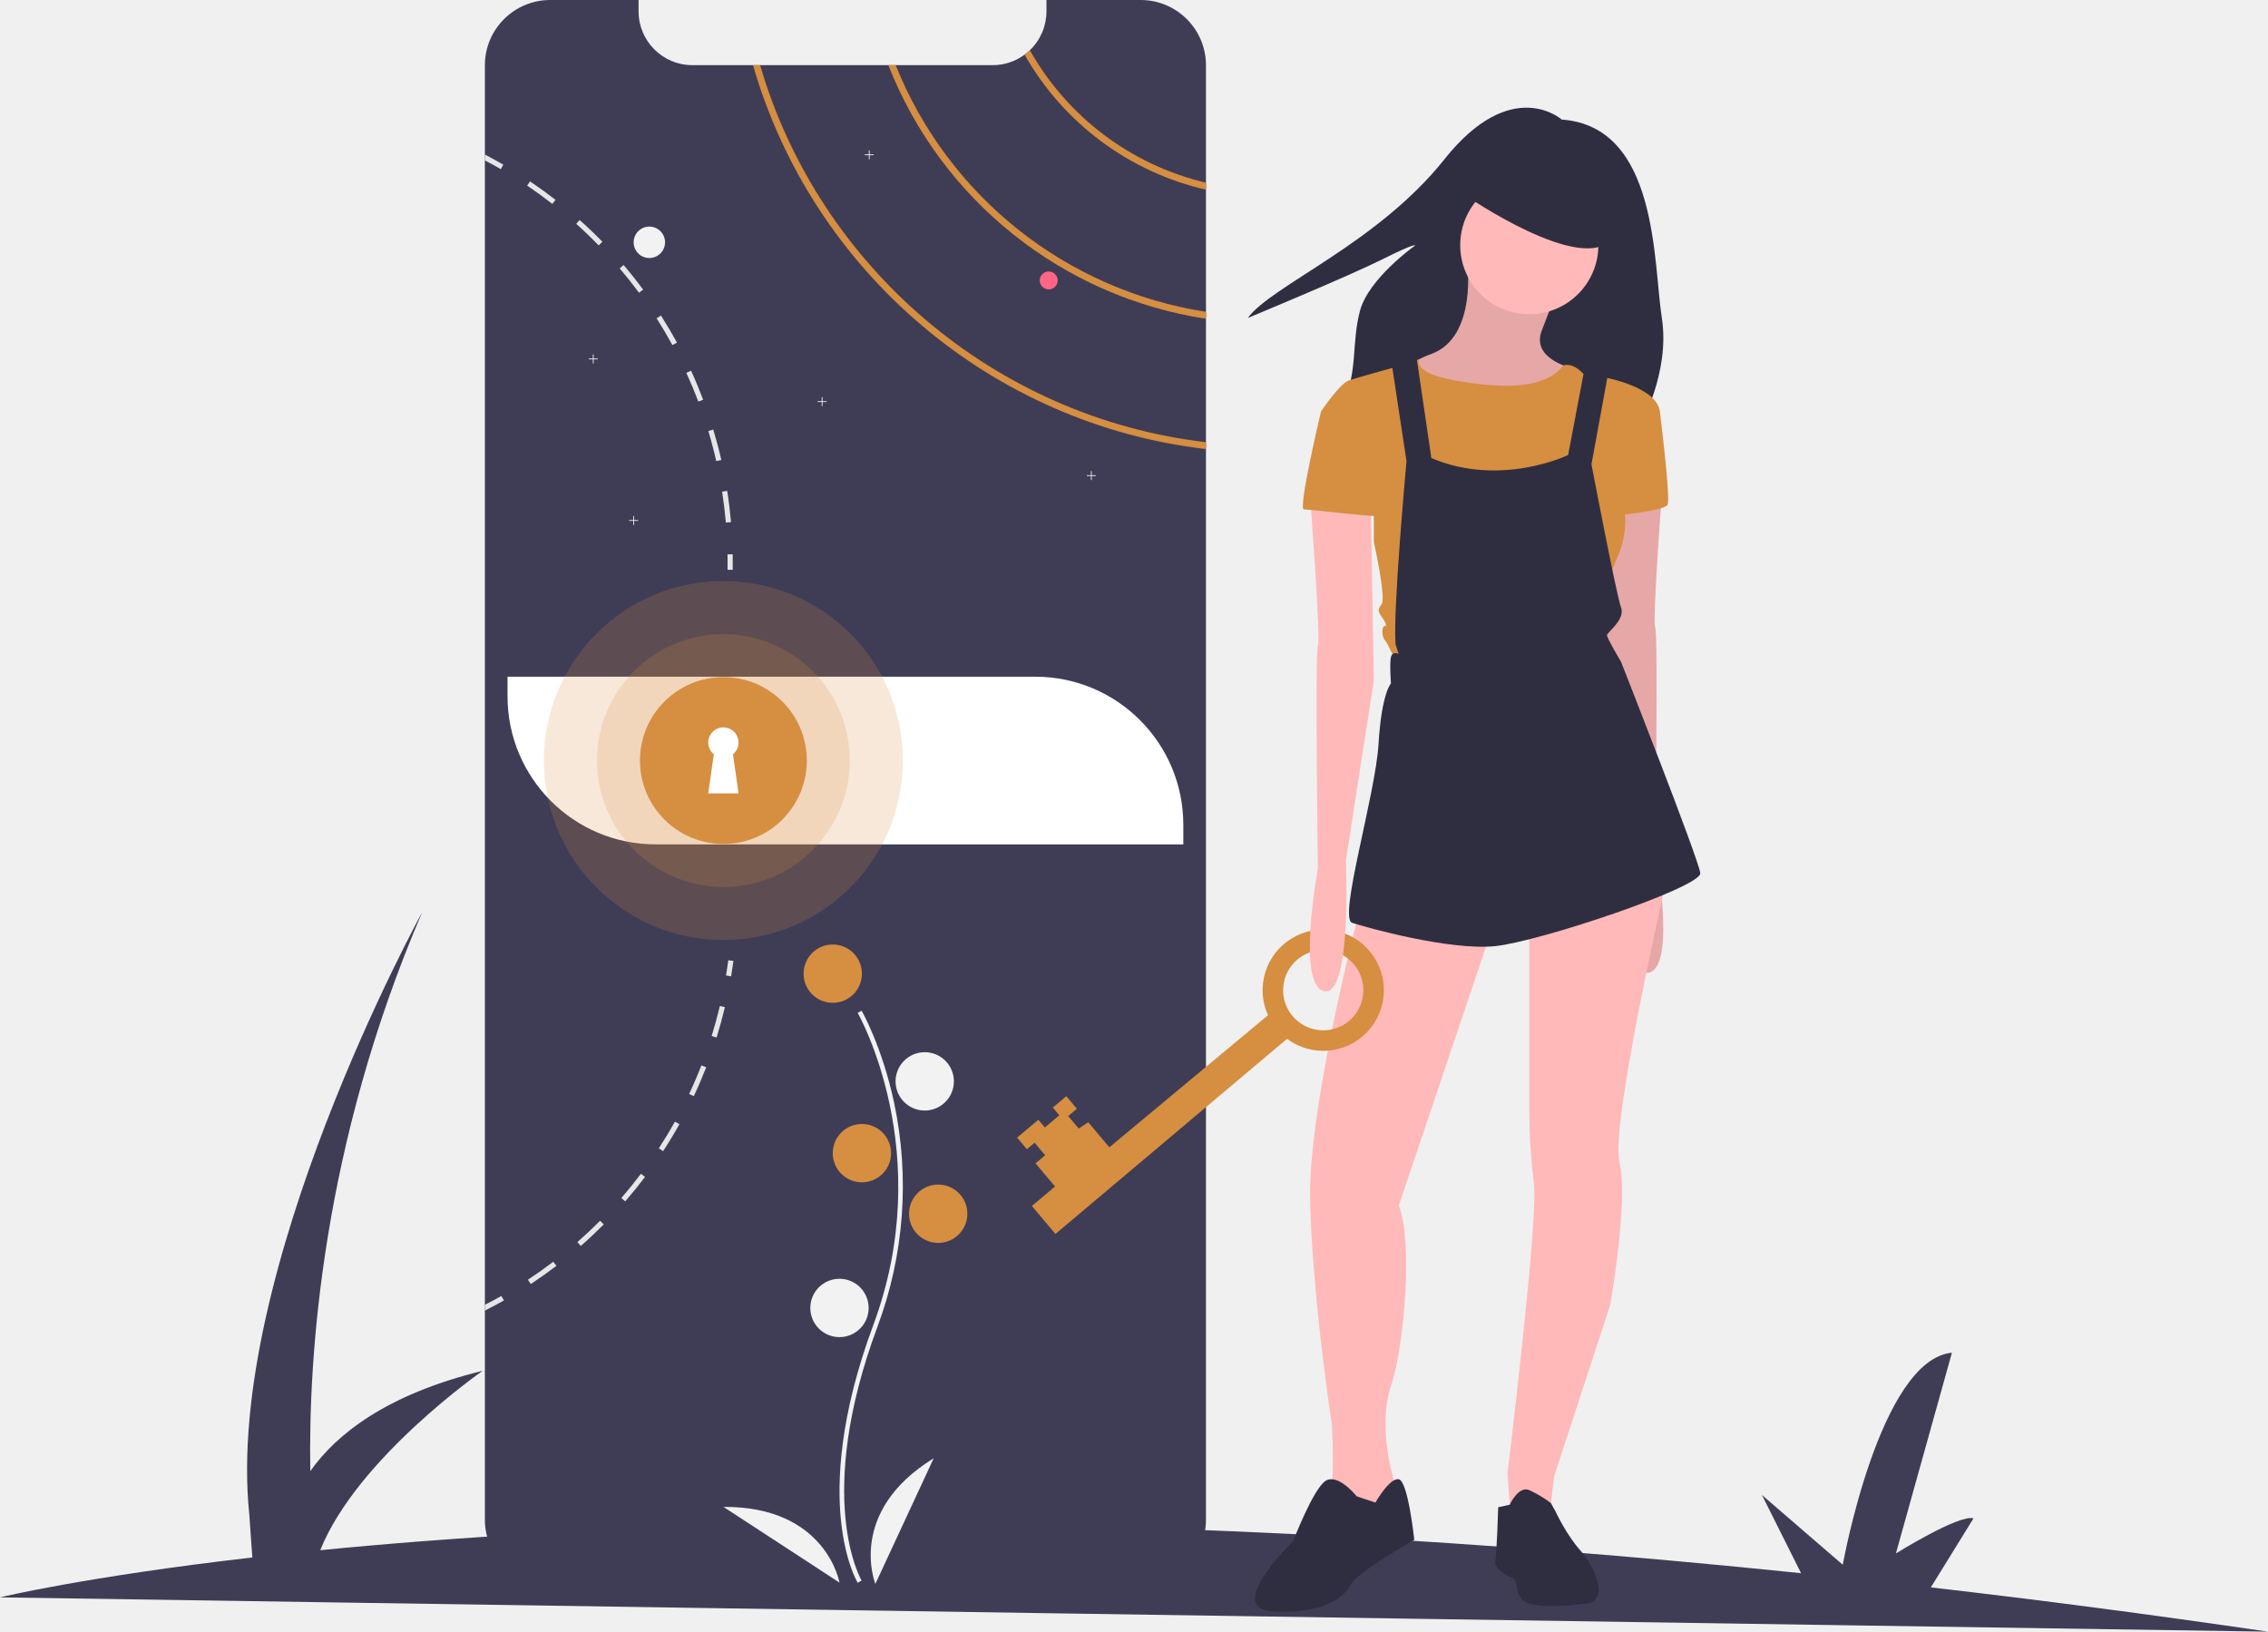
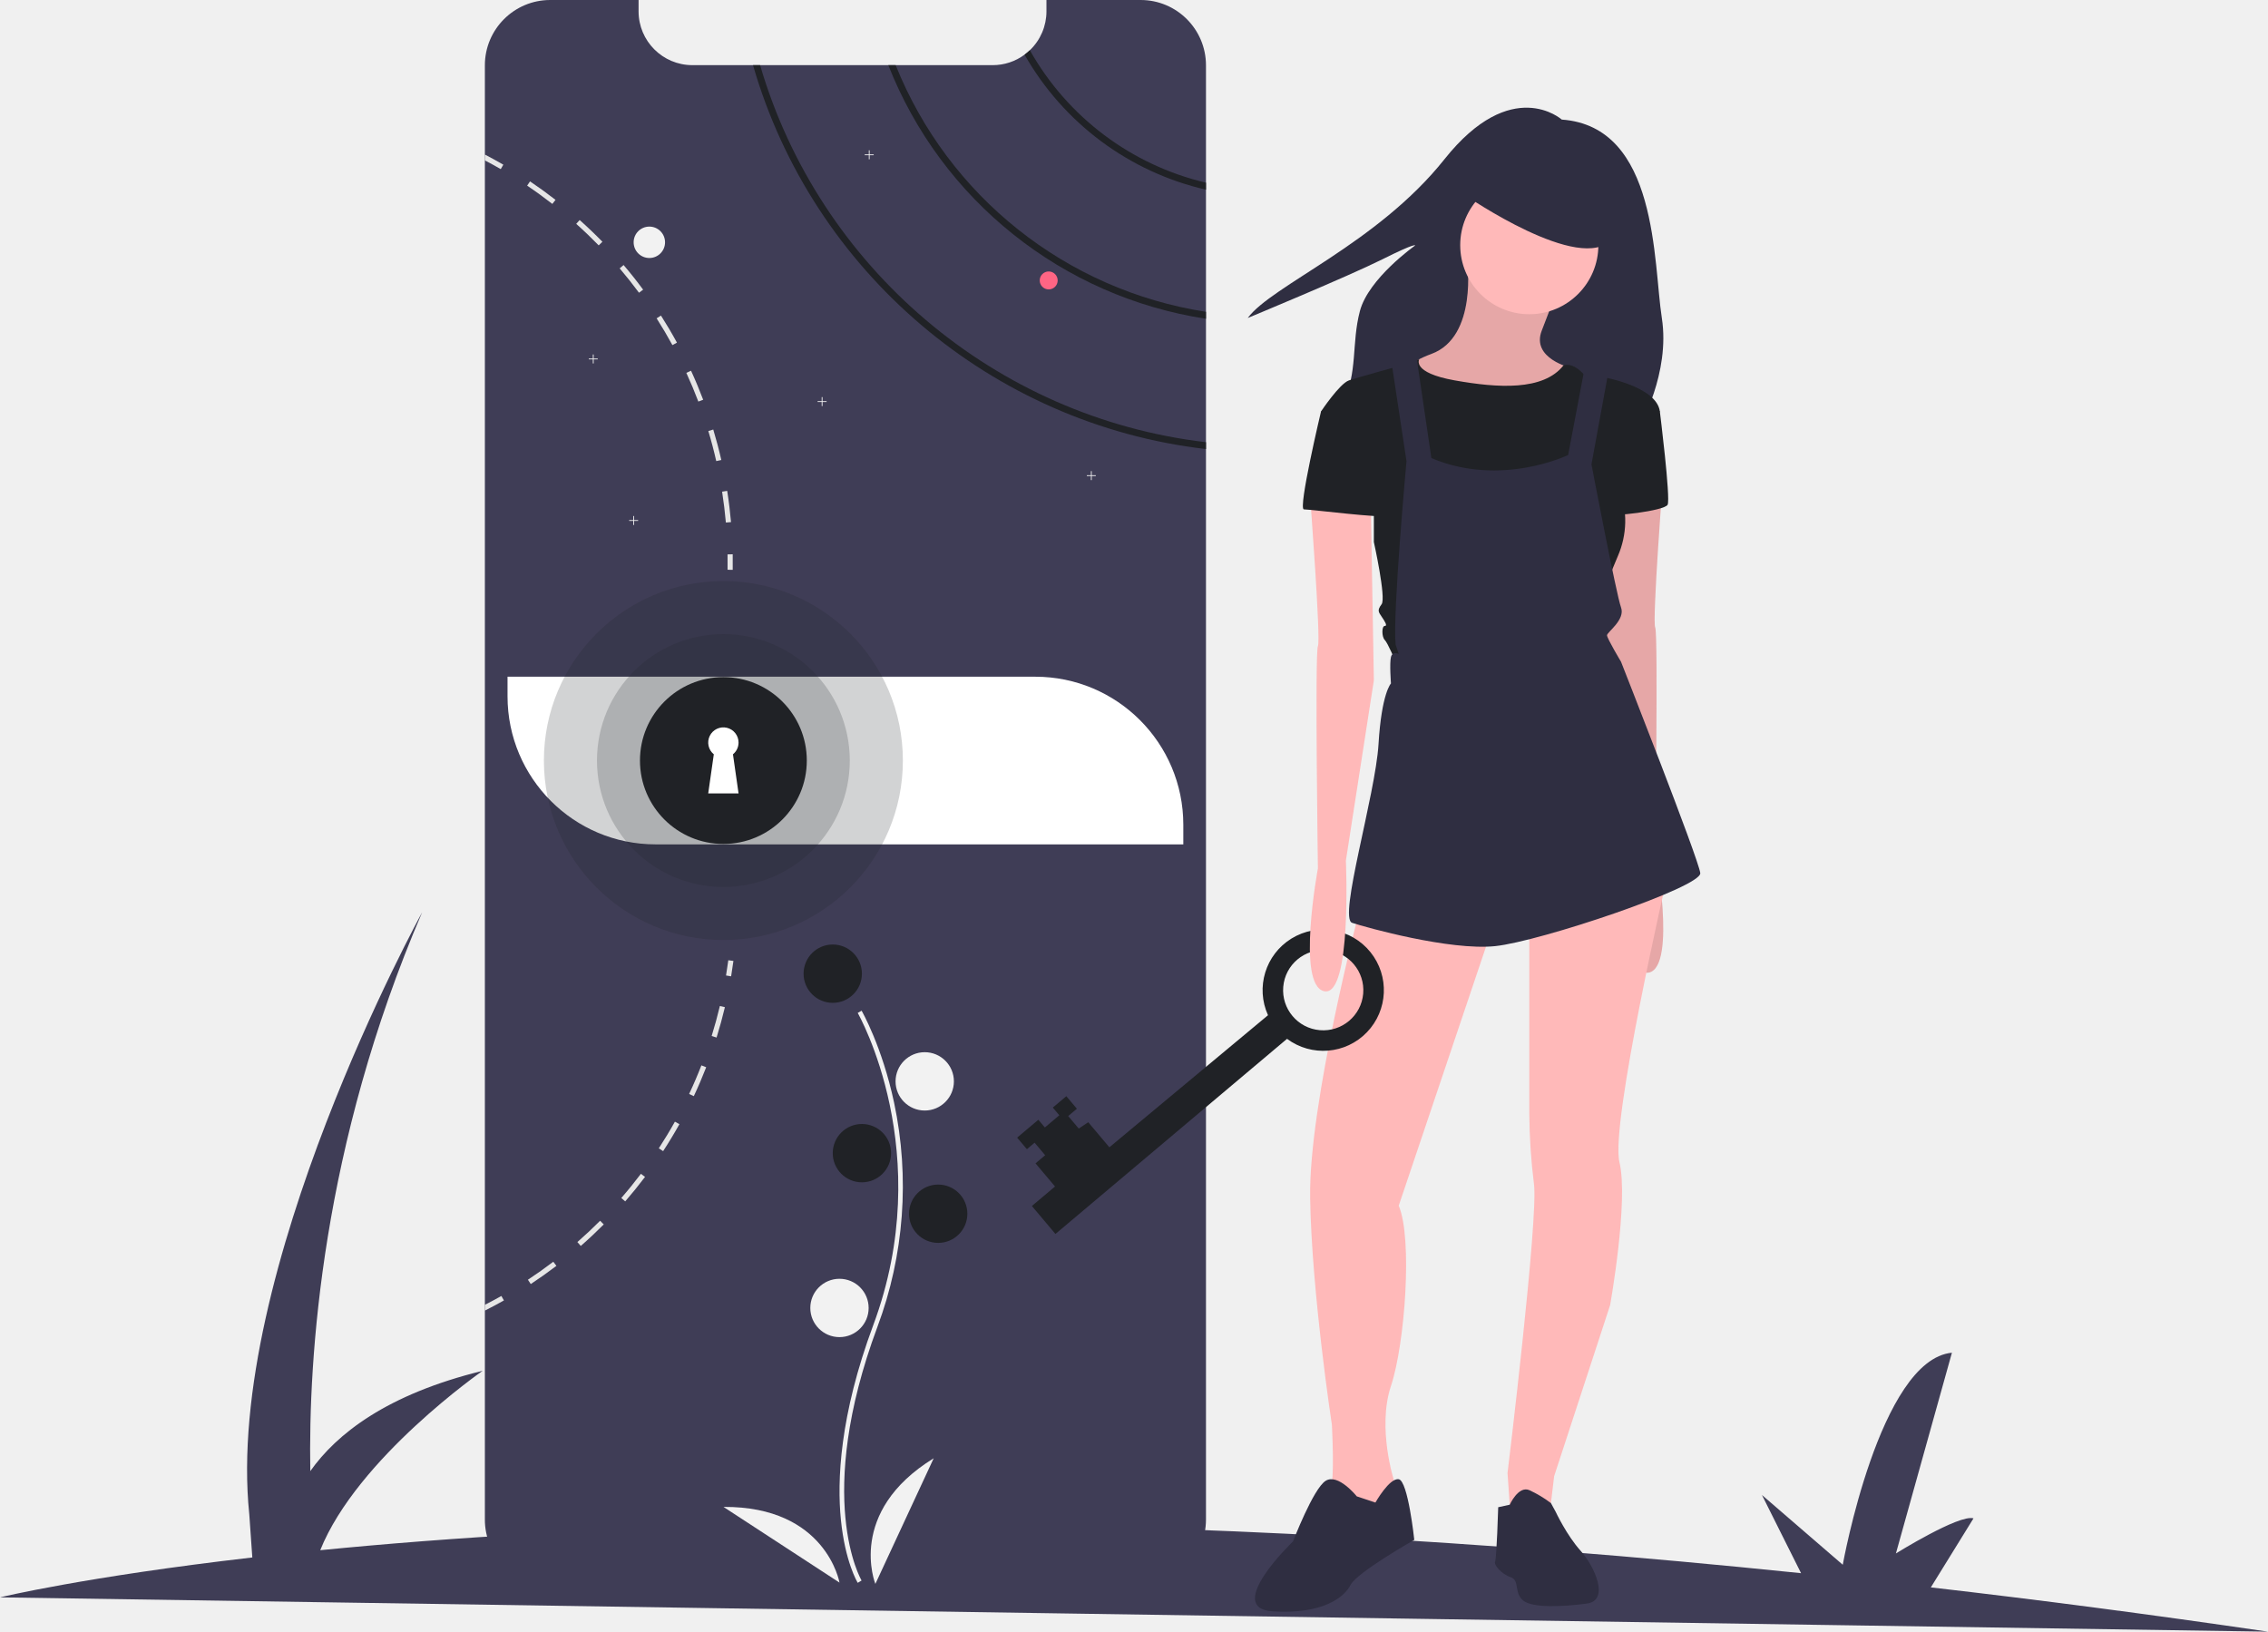
<svg xmlns="http://www.w3.org/2000/svg" id="eb1b09ad-1fe0-40ca-8096-34696e14e30a" data-name="Layer 1" width="1010.892" height="727.284" viewBox="0 0 1010.892 727.284">
  <path d="M1105.446,813.642q-78.133-11.444-150.281-19.73l19.02-30.778c-6.412-1.894-34.585,15.651-34.585,15.651l24.967-89.48c-32.248,3.107-48.658,94.513-48.658,94.513L879.884,752.723l17.438,34.854c-147.212-15.195-274.351-21.165-381.29-21.853L532.311,739.381c-6.412-1.894-34.585,15.651-34.585,15.651l24.967-89.48c-32.248,3.107-48.658,94.513-48.658,94.513L438.011,728.969l18.469,36.916c-89.651,1.087-162.761,5.872-219.191,11.451,16.467-41.078,72.394-79.96,72.394-79.96-42.708,10.436-65.112,28.152-76.82,44.71-.895-50.818,5.126-145,49.855-249.095,0,0-88.296,160.409-77.048,268.408l1.344,19.175c-74.836,8.625-112.461,17.784-112.461,17.784Z" transform="translate(-94.55416 -86.35794)" fill="#3f3d56" />
  <path d="M632.081,115.488v648.2a29.139,29.139,0,0,1-29.13,29.11h-263.15a29.079,29.079,0,0,1-29.13-29.11v-648.2a29.127,29.127,0,0,1,29.13-29.13h39.38v5.05a23.987,23.987,0,0,0,23.98,23.99h133.84a23.789,23.789,0,0,0,14.22-4.68,22.285,22.285,0,0,0,2.36-1.98,23.917,23.917,0,0,0,7.4-17.33v-5.05h41.97A29.121,29.121,0,0,1,632.081,115.488Z" transform="translate(-94.55416 -86.35794)" fill="#3f3d56" />
  <circle cx="289.426" cy="108" r="7" fill="#f2f2f2" />
-   <path d="M553.581,108.738a22.285,22.285,0,0,1-2.36,1.98,125.247,125.247,0,0,0,80.86,60.19v-3.12A122.299,122.299,0,0,1,553.581,108.738Z" transform="translate(-94.55416 -86.35794)" fill="#d68e40" />
-   <path d="M493.771,115.398h-3.28a181.668,181.668,0,0,0,141.59,113.05v-3.1A178.55,178.55,0,0,1,493.771,115.398Z" transform="translate(-94.55416 -86.35794)" fill="#d68e40" />
-   <path d="M433.351,115.398h-3.16c26.43,91.74,106.18,160.03,201.89,171.12v-3.05C538.031,272.428,459.651,205.438,433.351,115.398Z" transform="translate(-94.55416 -86.35794)" fill="#d68e40" />
+   <path d="M553.581,108.738a22.285,22.285,0,0,1-2.36,1.98,125.247,125.247,0,0,0,80.86,60.19v-3.12A122.299,122.299,0,0,1,553.581,108.738Z" transform="translate(-94.55416 -86.35794)" fill="#202226" />
+   <path d="M493.771,115.398h-3.28a181.668,181.668,0,0,0,141.59,113.05v-3.1A178.55,178.55,0,0,1,493.771,115.398Z" transform="translate(-94.55416 -86.35794)" fill="#202226" />
+   <path d="M433.351,115.398h-3.16c26.43,91.74,106.18,160.03,201.89,171.12v-3.05C538.031,272.428,459.651,205.438,433.351,115.398Z" transform="translate(-94.55416 -86.35794)" fill="#202226" />
  <polygon points="266.426 159.822 264.604 159.822 264.604 158 264.249 158 264.249 159.822 262.426 159.822 262.426 160.178 264.249 160.178 264.249 162 264.604 162 264.604 160.178 266.426 160.178 266.426 159.822" fill="#f2f2f2" />
  <polygon points="389.426 68.822 387.604 68.822 387.604 67 387.249 67 387.249 68.822 385.426 68.822 385.426 69.178 387.249 69.178 387.249 71 387.604 71 387.604 69.178 389.426 69.178 389.426 68.822" fill="#f2f2f2" />
  <polygon points="284.426 231.822 282.604 231.822 282.604 230 282.249 230 282.249 231.822 280.426 231.822 280.426 232.178 282.249 232.178 282.249 234 282.604 234 282.604 232.178 284.426 232.178 284.426 231.822" fill="#f2f2f2" />
  <polygon points="368.426 178.822 366.604 178.822 366.604 177 366.249 177 366.249 178.822 364.426 178.822 364.426 179.178 366.249 179.178 366.249 181 366.604 181 366.604 179.178 368.426 179.178 368.426 178.822" fill="#f2f2f2" />
  <polygon points="488.426 211.822 486.604 211.822 486.604 210 486.249 210 486.249 211.822 484.426 211.822 484.426 212.178 486.249 212.178 486.249 214 486.604 214 486.604 212.178 488.426 212.178 488.426 211.822" fill="#f2f2f2" />
  <circle cx="467.426" cy="125" r="4" fill="#ff6584" />
  <path d="M418.681,305.158l-2.27.35c.71,4.54,1.27,9.18,1.68,13.77l2.29-.2C419.971,314.428,419.401,309.748,418.681,305.158Z" transform="translate(-94.55416 -86.35794)" fill="#e6e6e6" />
  <path d="M412.471,277.818l-2.2.67c1.33,4.4,2.52,8.91,3.53,13.4l2.25-.51C415.021,286.838,413.811,282.278,412.471,277.818Z" transform="translate(-94.55416 -86.35794)" fill="#e6e6e6" />
  <path d="M402.561,251.598l-2.09.96c1.92,4.19,3.72,8.49,5.35,12.79l2.15-.81C406.321,260.188,404.511,255.828,402.561,251.598Z" transform="translate(-94.55416 -86.35794)" fill="#e6e6e6" />
  <path d="M389.161,227.018l-1.94,1.23c2.47,3.88,4.84,7.9,7.04,11.93l2.02-1.1C394.061,234.998,391.661,230.938,389.161,227.018Z" transform="translate(-94.55416 -86.35794)" fill="#e6e6e6" />
  <path d="M372.501,204.488l-1.75,1.49c2.98,3.5,5.88,7.16,8.62,10.86l1.84-1.37C378.451,211.728,375.521,208.028,372.501,204.488Z" transform="translate(-94.55416 -86.35794)" fill="#e6e6e6" />
  <path d="M352.921,184.428l-1.53,1.71c3.44,3.07,6.81,6.3,10.02,9.59l1.65-1.61C359.811,190.788,356.401,187.528,352.921,184.428Z" transform="translate(-94.55416 -86.35794)" fill="#e6e6e6" />
  <path d="M330.801,167.208l-1.29,1.9c3.82,2.57,7.6,5.31,11.23,8.14l1.42-1.81C338.481,172.578,334.661,169.808,330.801,167.208Z" transform="translate(-94.55416 -86.35794)" fill="#e6e6e6" />
  <path d="M310.671,155.248v2.6c2.39,1.25,4.76,2.56,7.08,3.9l1.15-1.99Q314.851,157.418,310.671,155.248Z" transform="translate(-94.55416 -86.35794)" fill="#e6e6e6" />
  <path d="M418.161,521.161c.373-2.236.714-4.519,1.015-6.785l2.279.302c-.304,2.292-.649,4.599-1.026,6.861Z" transform="translate(-94.55416 -86.35794)" fill="#e6e6e6" />
  <path d="M411.752,548.14l2.197.684c1.379-4.444,2.626-8.996,3.707-13.531l-2.239-.53C414.346,539.25,413.121,543.745,411.752,548.14Z" transform="translate(-94.55416 -86.35794)" fill="#e6e6e6" />
  <path d="M401.71,573.972l2.086.978c1.984-4.208,3.84-8.544,5.525-12.884l-2.146-.837C405.511,565.522,403.674,569.811,401.71,573.972Z" transform="translate(-94.55416 -86.35794)" fill="#e6e6e6" />
  <path d="M388.199,598.205l1.928,1.252c2.543-3.899,4.983-7.942,7.254-12.01l-2.005-1.125C393.135,590.345,390.715,594.341,388.199,598.205Z" transform="translate(-94.55416 -86.35794)" fill="#e6e6e6" />
  <path d="M371.482,620.344l1.743,1.51c3.059-3.528,6.025-7.198,8.836-10.91l-1.841-1.377C377.448,613.236,374.512,616.861,371.482,620.344Z" transform="translate(-94.55416 -86.35794)" fill="#e6e6e6" />
  <path d="M351.907,639.989l1.514,1.729c3.516-3.067,6.955-6.304,10.24-9.592l-1.626-1.629C358.787,633.751,355.378,636.943,351.907,639.989Z" transform="translate(-94.55416 -86.35794)" fill="#e6e6e6" />
  <path d="M329.855,656.78l1.27,1.924c3.883-2.564,7.739-5.296,11.438-8.112l-1.39-1.836C337.509,651.548,333.7,654.249,329.855,656.78Z" transform="translate(-94.55416 -86.35794)" fill="#e6e6e6" />
  <path d="M319.161,666.008c-2.78,1.57-5.62,3.09-8.49,4.53v-2.58c2.48-1.26,4.94-2.59,7.35-3.94Z" transform="translate(-94.55416 -86.35794)" fill="#e6e6e6" />
  <path d="M418.836,333.464l2.299-.042c.042,2.321.045,4.654.009,6.936l-2.298-.036C418.88,338.066,418.877,335.759,418.836,333.464Z" transform="translate(-94.55416 -86.35794)" fill="#e6e6e6" />
  <path d="M226.216,301.632H461.427a66,66,0,0,1,66,66v8.736a0,0,0,0,1,0,0H292.216a66,66,0,0,1-66-66v-8.736A0,0,0,0,1,226.216,301.632Z" fill="#fff" />
  <path d="M476.87,791.879c-.229-.375-5.641-9.41-7.517-28.172-1.721-17.213-.614-46.227,14.433-86.698,28.506-76.671-6.569-138.533-6.928-139.149l1.73-1.004c.091.156,9.142,15.929,14.488,41.044a179.061,179.061,0,0,1-7.416,99.807c-28.457,76.54-7.301,112.773-7.084,113.131Z" transform="translate(-94.55416 -86.35794)" fill="#f2f2f2" />
-   <circle cx="371.17" cy="434" r="13" fill="#d68e40" />
+   <circle cx="371.17" cy="434" r="13" fill="#202226" />
  <circle cx="412.17" cy="482" r="13" fill="#f2f2f2" />
-   <circle cx="384.17" cy="514" r="13" fill="#d68e40" />
-   <circle cx="418.17" cy="541" r="13" fill="#d68e40" />
+   <circle cx="384.17" cy="514" r="13" fill="#202226" />
+   <circle cx="418.17" cy="541" r="13" fill="#202226" />
  <circle cx="374.17" cy="583" r="13" fill="#f2f2f2" />
  <path d="M484.724,792.358s-13-32,26-56Z" transform="translate(-94.55416 -86.35794)" fill="#f2f2f2" />
  <path d="M468.736,791.777s-5.916-34.029-51.709-33.738Z" transform="translate(-94.55416 -86.35794)" fill="#f2f2f2" />
-   <circle cx="322.426" cy="339" r="80" fill="#d68e40" opacity="0.2" />
-   <circle cx="322.426" cy="339" r="56.338" fill="#d68e40" opacity="0.2" />
-   <circle cx="322.426" cy="339" r="37.183" fill="#d68e40" />
+   <circle cx="322.426" cy="339" r="80" fill="#202226" opacity="0.2" />
+   <circle cx="322.426" cy="339" r="56.338" fill="#202226" opacity="0.2" />
+   <circle cx="322.426" cy="339" r="37.183" fill="#202226" />
  <path d="M423.741,417.338a6.761,6.761,0,1,0-11.031,5.239l-2.49,17.429h13.521L421.251,422.577A6.746,6.746,0,0,0,423.741,417.338Z" transform="translate(-94.55416 -86.35794)" fill="#fff" />
  <path d="M790.661,139.658s-22.302-19.995-52.294,17.688-76.903,56.139-87.67,70.751c0,0,44.604-18.457,59.985-26.147s14.612-6.152,14.612-6.152-20.764,14.612-24.609,29.223-.769,26.916-7.69,41.528S825.268,276.546,825.268,276.546s13.843-23.84,9.997-48.449S833.727,142.734,790.661,139.658Z" transform="translate(-94.55416 -86.35794)" fill="#2f2e41" />
  <path d="M748.479,202.56s4.85,33.947-15.934,41.567-13.163,18.013-13.163,18.013l31.176,15.241,33.254-10.392,11.085-16.627s-18.013-4.157-13.163-16.627,6.235-16.627,6.235-16.627Z" transform="translate(-94.55416 -86.35794)" fill="#ffb9b9" />
  <path d="M748.479,202.56s4.85,33.947-15.934,41.567-13.163,18.013-13.163,18.013l31.176,15.241,33.254-10.392,11.085-16.627s-18.013-4.157-13.163-16.627,6.235-16.627,6.235-16.627Z" transform="translate(-94.55416 -86.35794)" opacity="0.1" />
  <path d="M835.77,299.551s-4.85,63.737-3.464,66.508,0,99.069,0,99.069,9.699,51.959-2.771,54.73-9.699-58.194-9.699-58.194L807.366,381.3l1.386-79.671Z" transform="translate(-94.55416 -86.35794)" fill="#ffb9b9" />
  <path d="M835.77,299.551s-4.85,63.737-3.464,66.508,0,99.069,0,99.069,9.699,51.959-2.771,54.73-9.699-58.194-9.699-58.194L807.366,381.3l1.386-79.671Z" transform="translate(-94.55416 -86.35794)" opacity="0.1" />
  <path d="M700.676,491.454S677.814,578.053,678.507,620.313,688.206,721.46,688.206,721.46s1.386,25.633-.693,28.404S697.905,764.414,697.905,764.414l13.163-7.621,4.85-5.542V746.401s-7.621-23.555-1.386-42.26,9.699-65.815,3.464-80.364l42.953-127.474Z" transform="translate(-94.55416 -86.35794)" fill="#ffb9b9" />
  <path d="M699.291,753.329S690.977,742.937,685.435,746.401s-14.549,27.019-14.549,27.019-31.176,29.79-9.006,31.176,31.868-6.235,34.64-11.777S724.924,772.727,724.924,772.727s-2.771-26.326-6.928-27.019S707.604,756.1,707.604,756.1Z" transform="translate(-94.55416 -86.35794)" fill="#2f2e41" />
  <path d="M776.19,496.996v85.906a265.616,265.616,0,0,0,2.078,31.176c2.078,15.241-11.777,128.859-11.777,128.859l1.386,20.091,17.32-1.386,2.078-17.32,24.94-76.207s8.313-46.417,4.157-63.737,21.477-128.166,21.477-128.166Z" transform="translate(-94.55416 -86.35794)" fill="#ffb9b9" />
  <path d="M762.335,758.178l5.131-1.115s3.875-8.584,8.725-6.505a52.3,52.3,0,0,1,9.643,5.778l2.134,3.921s4.85,10.392,11.085,17.32,13.163,22.169,2.771,23.555-24.248,2.078-28.404-1.386-1.386-9.006-5.542-10.392-7.621-5.542-6.928-6.928S762.335,758.178,762.335,758.178Z" transform="translate(-94.55416 -86.35794)" fill="#2f2e41" />
  <circle cx="681.636" cy="109.274" r="30.79" fill="#ffb9b9" />
-   <path d="M717.996,249.67l9.151-3.195s-3.609,5.966,15.789,9.43,39.487,4.69,48.494-6.661c0,0,3.465-1.652,8.314,3.197s7.621,3.464,7.621,3.464l-3.464,18.013-6.928,33.254L787.968,332.112l-25.633-5.542L734.623,306.479,724.231,279.46V254.519Z" transform="translate(-94.55416 -86.35794)" fill="#d68e40" />
-   <path d="M802.516,259.369l6.928-4.85s23.555,4.157,24.94,15.241L816.372,304.4a39.437,39.437,0,0,1-.693,29.79c-6.928,15.934-6.235,19.398-6.235,19.398l-4.85,20.784-87.984,6.928s-3.464-8.313-4.85-9.699-1.386-6.235,0-6.235,0-2.078-1.386-4.157-2.078-2.771,0-5.542-3.464-27.712-3.464-27.712V300.936l-23.555-31.176s8.313-12.47,12.47-13.856,23.93-6.85,23.93-6.85l4.474,6.588,6.235,50.143,9.006,30.483,37.921-6.443,14.731-24.733,9.699-29.097Z" transform="translate(-94.55416 -86.35794)" fill="#d68e40" />
-   <path d="M828.843,265.604l5.542,4.157s4.85,38.796,3.464,41.567-25.633,5.542-26.326,4.157S828.843,265.604,828.843,265.604Z" transform="translate(-94.55416 -86.35794)" fill="#d68e40" />
+   <path d="M717.996,249.67l9.151-3.195s-3.609,5.966,15.789,9.43,39.487,4.69,48.494-6.661c0,0,3.465-1.652,8.314,3.197s7.621,3.464,7.621,3.464l-3.464,18.013-6.928,33.254L787.968,332.112l-25.633-5.542L734.623,306.479,724.231,279.46V254.519Z" transform="translate(-94.55416 -86.35794)" fill="#202226" />
+   <path d="M802.516,259.369l6.928-4.85s23.555,4.157,24.94,15.241L816.372,304.4a39.437,39.437,0,0,1-.693,29.79c-6.928,15.934-6.235,19.398-6.235,19.398l-4.85,20.784-87.984,6.928s-3.464-8.313-4.85-9.699-1.386-6.235,0-6.235,0-2.078-1.386-4.157-2.078-2.771,0-5.542-3.464-27.712-3.464-27.712V300.936l-23.555-31.176s8.313-12.47,12.47-13.856,23.93-6.85,23.93-6.85l4.474,6.588,6.235,50.143,9.006,30.483,37.921-6.443,14.731-24.733,9.699-29.097Z" transform="translate(-94.55416 -86.35794)" fill="#202226" />
+   <path d="M828.843,265.604l5.542,4.157s4.85,38.796,3.464,41.567-25.633,5.542-26.326,4.157S828.843,265.604,828.843,265.604Z" transform="translate(-94.55416 -86.35794)" fill="#202226" />
  <path d="M714.532,246.206l6.928,45.724s-6.235,67.894-4.85,81.749l1.386,4.157s-2.771-1.386-3.464,1.386,0,11.777,0,11.777-4.157,4.157-5.542,27.019-18.013,77.593-11.777,79.671,43.646,12.47,63.737,10.392,92.141-26.326,91.448-32.561-35.332-94.22-35.332-94.22S810.83,370.908,810.83,369.523s8.313-6.928,6.235-12.47-13.163-63.737-13.163-63.737l7.621-41.567L801.131,248.977l-7.621,40.182s-29.79,14.549-60.966,1.386l-6.928-47.11Z" transform="translate(-94.55416 -86.35794)" fill="#2f2e41" />
  <path d="M747.864,173.535s51.267,35.332,65.122,19.398-24.248-29.79-24.248-29.79l-31.868-3.464Z" transform="translate(-94.55416 -86.35794)" fill="#2f2e41" />
-   <path d="M668.209,549.4a27.027,27.027,0,1,0-8.479-10.524L589.024,597.748l-9.415-11.174-4.23,2.829-4.707-5.587,3.868-3.259-4.707-5.587-6.017,5.069,2.897,3.438L560.267,588.91l-2.897-3.438-9.455,7.966,4.345,5.157,3.438-2.897,4.707,5.587-4.298,3.621,8.69,10.314-10.314,8.69,10.501,12.463Zm17.654-39.492A17.882,17.882,0,1,1,666.524,526.202,17.882,17.882,0,0,1,685.863,509.908Z" transform="translate(-94.55416 -86.35794)" fill="#d68e40" />
+   <path d="M668.209,549.4a27.027,27.027,0,1,0-8.479-10.524L589.024,597.748l-9.415-11.174-4.23,2.829-4.707-5.587,3.868-3.259-4.707-5.587-6.017,5.069,2.897,3.438L560.267,588.91l-2.897-3.438-9.455,7.966,4.345,5.157,3.438-2.897,4.707,5.587-4.298,3.621,8.69,10.314-10.314,8.69,10.501,12.463Zm17.654-39.492A17.882,17.882,0,1,1,666.524,526.202,17.882,17.882,0,0,1,685.863,509.908Z" transform="translate(-94.55416 -86.35794)" fill="#202226" />
  <path d="M678.507,307.864s4.85,63.737,3.464,66.508,0,99.069,0,99.069-9.699,51.959,2.771,54.73,9.699-58.194,9.699-58.194l12.47-80.364-1.386-79.671Z" transform="translate(-94.55416 -86.35794)" fill="#ffb9b9" />
-   <path d="M688.899,267.682l-5.542,2.078s-10.392,43.646-7.621,43.646,36.025,4.157,36.025,2.771-6.235-35.332-6.235-35.332Z" transform="translate(-94.55416 -86.35794)" fill="#d68e40" />
+   <path d="M688.899,267.682l-5.542,2.078s-10.392,43.646-7.621,43.646,36.025,4.157,36.025,2.771-6.235-35.332-6.235-35.332Z" transform="translate(-94.55416 -86.35794)" fill="#202226" />
</svg>
